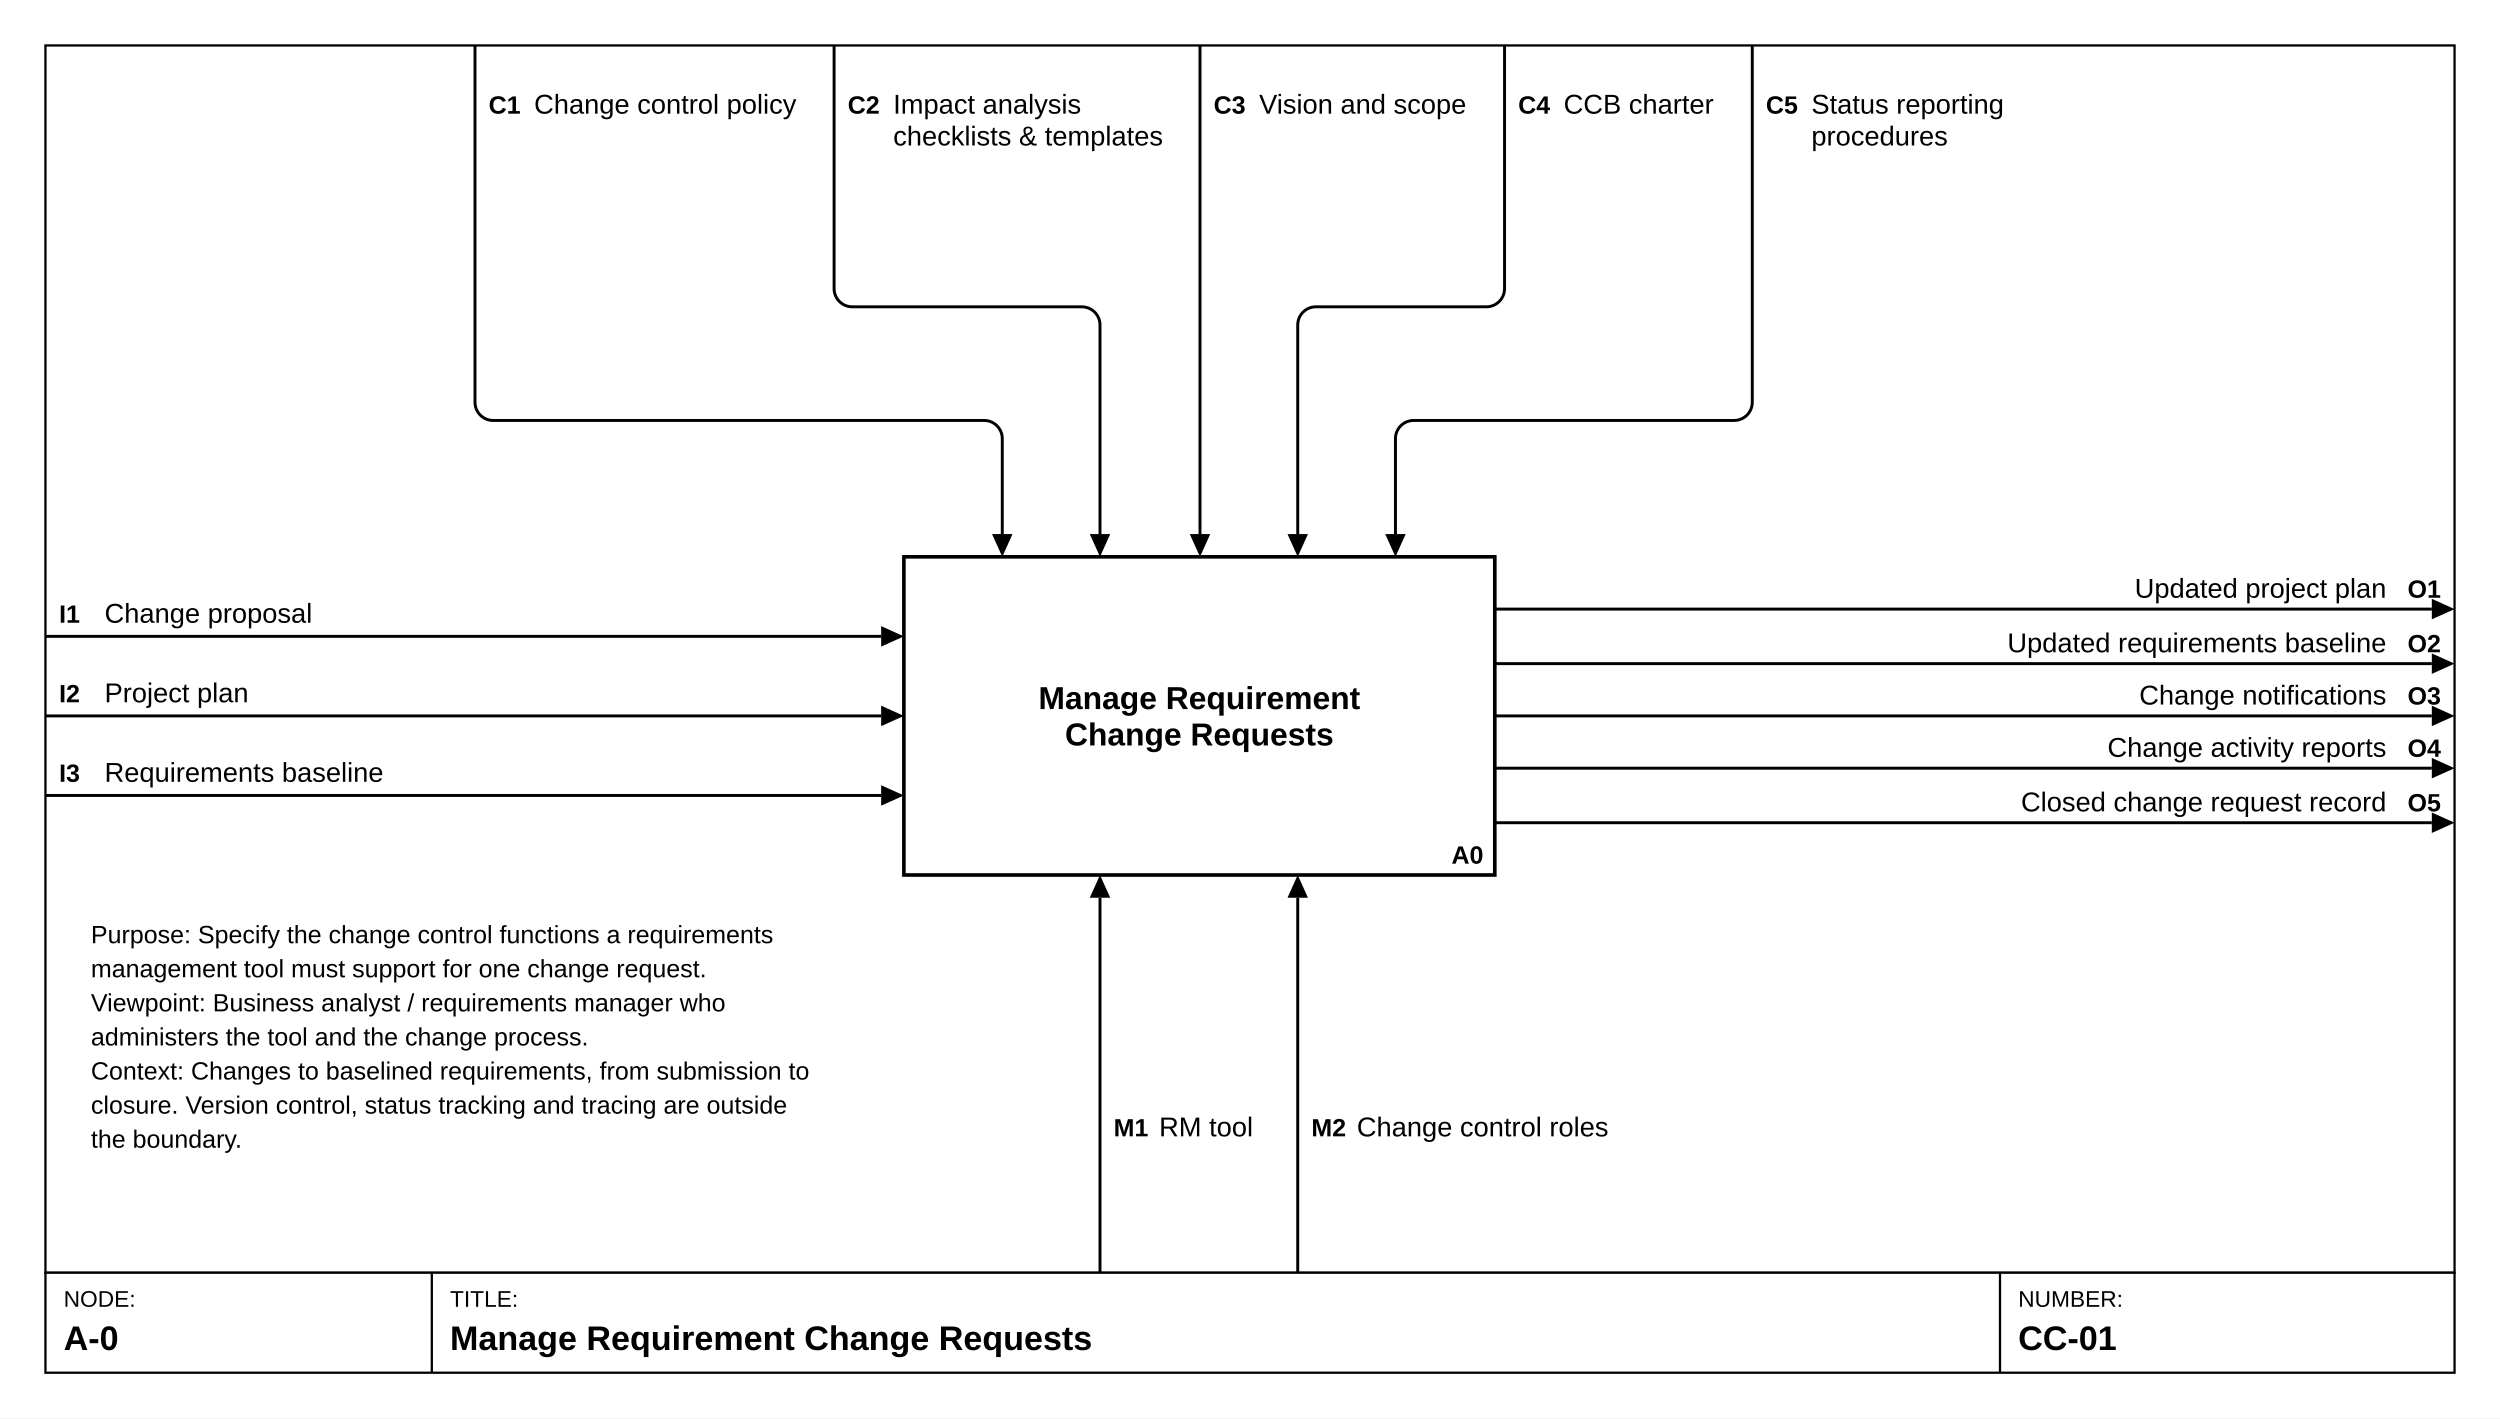
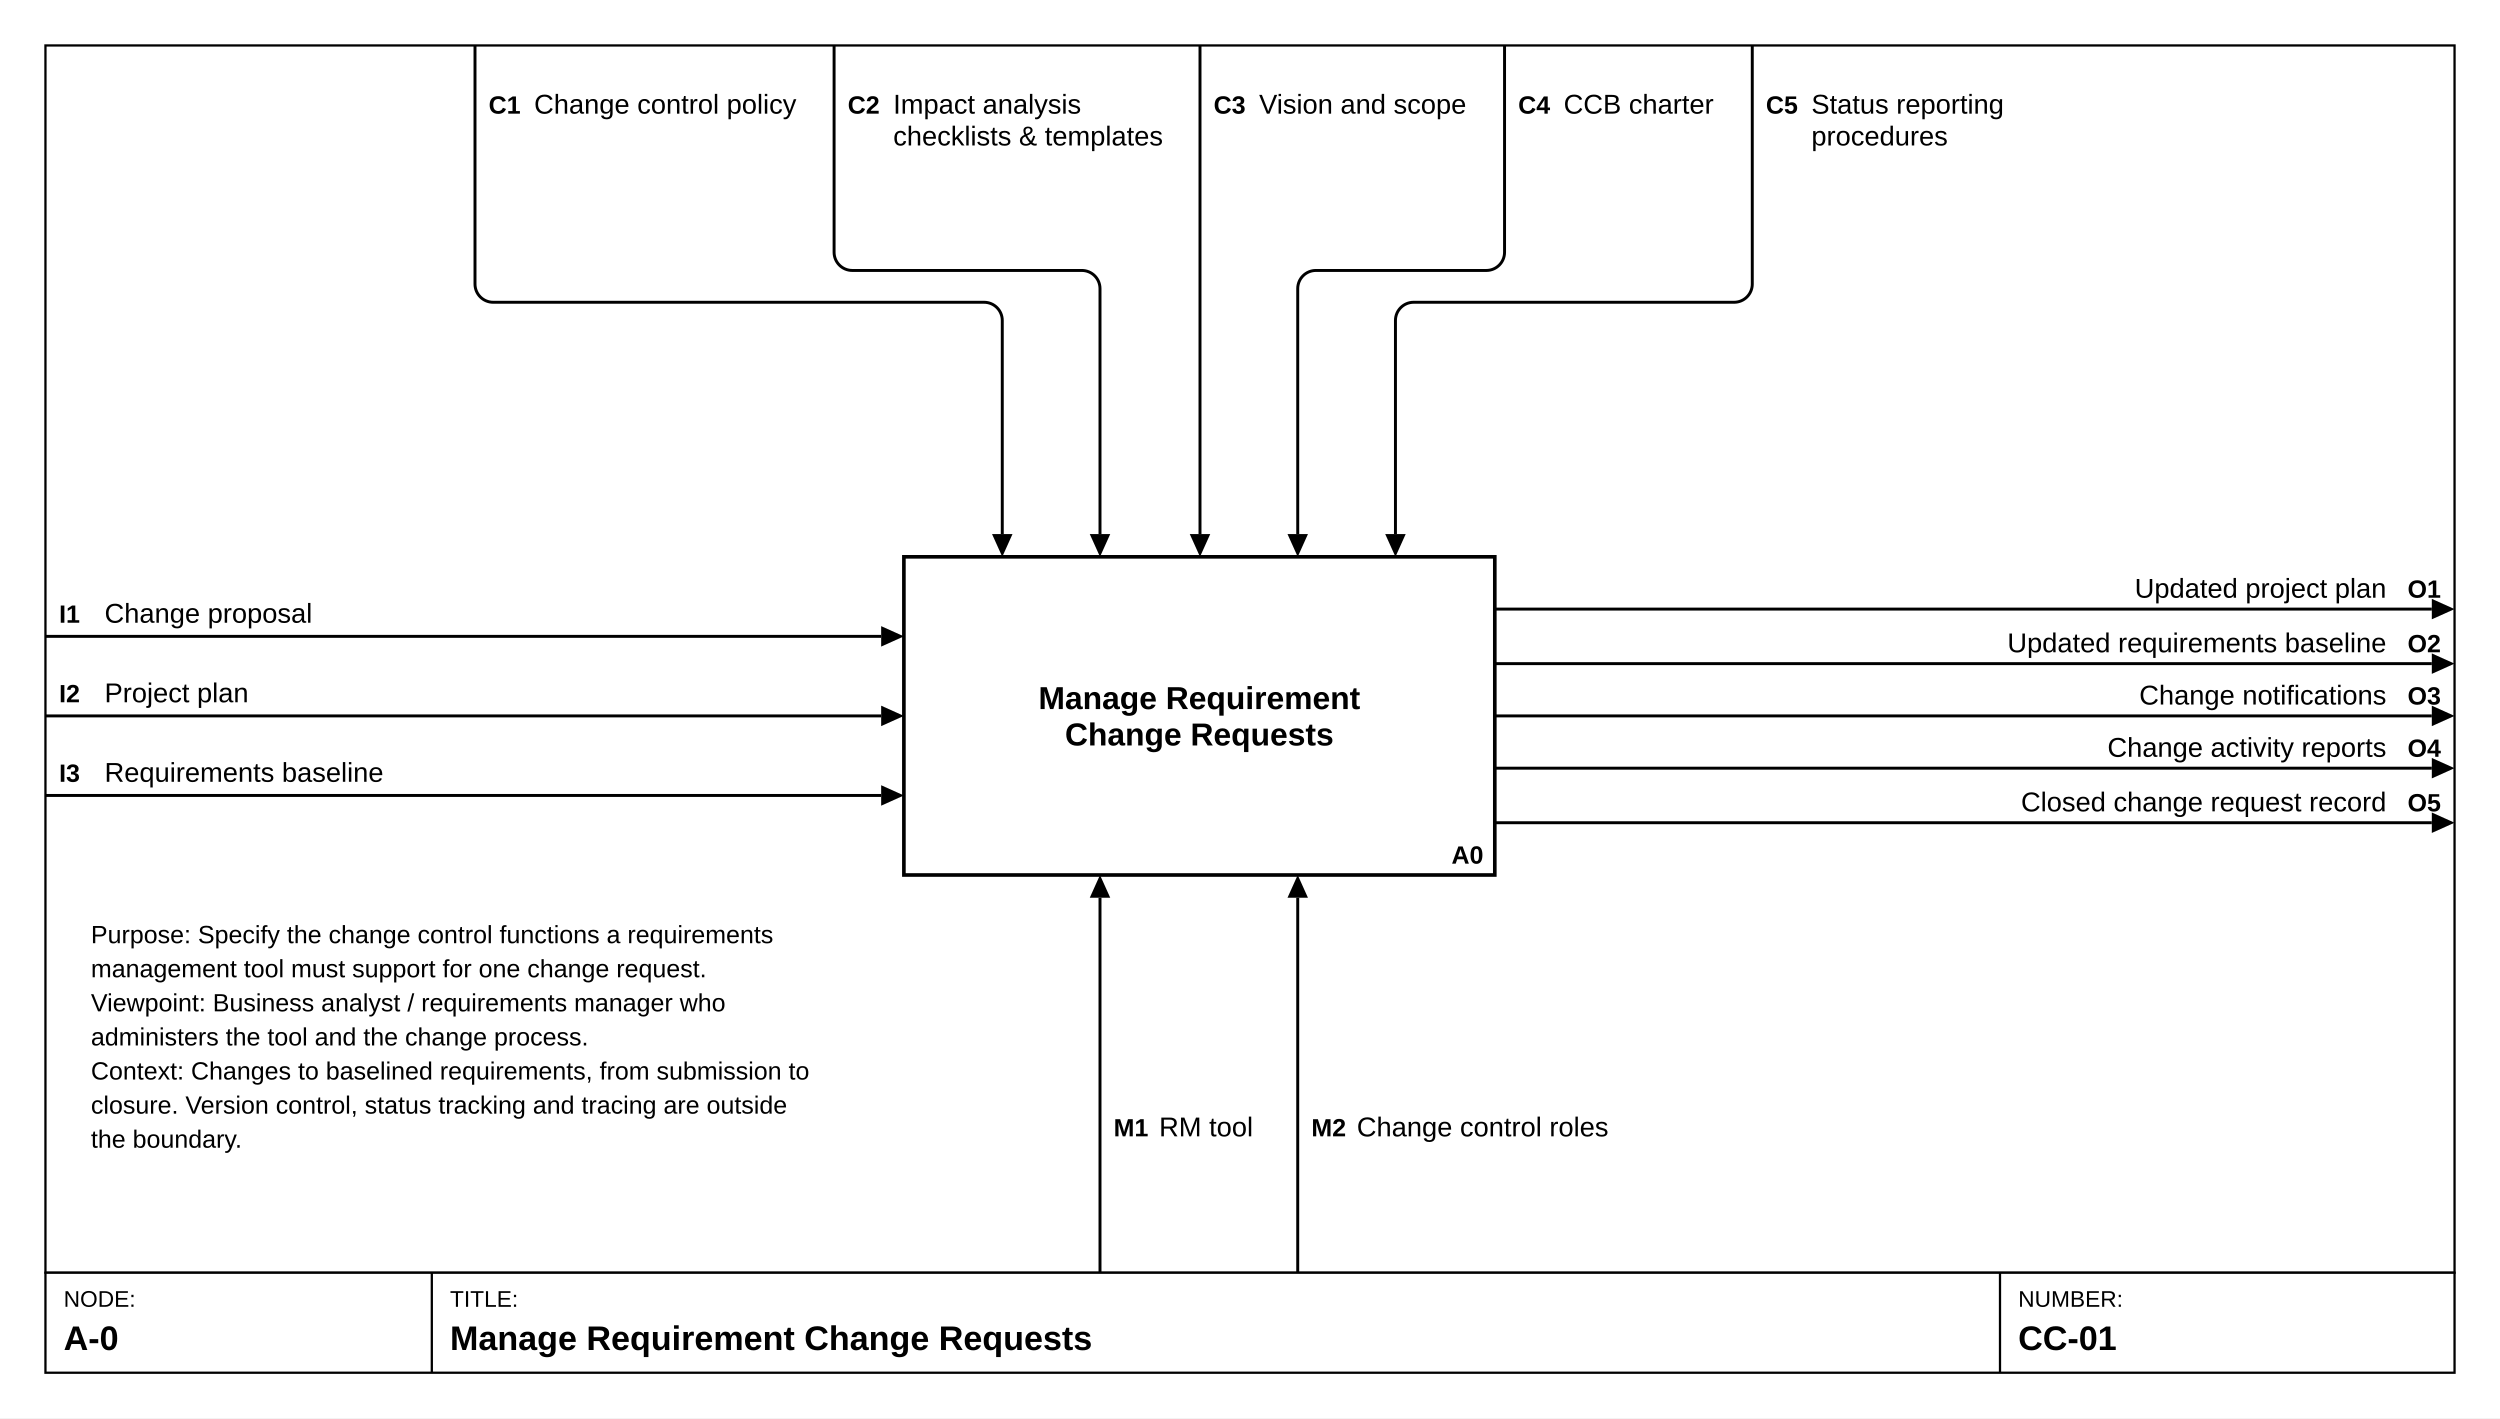
<svg xmlns="http://www.w3.org/2000/svg" width="1100" height="624" viewBox="0 0 1100 624">
  <rect width="1100" height="624" fill="#fff" />
  <rect x="20" y="20" width="1060" height="540" fill="none" stroke="#000" stroke-width="1" />
  <rect x="397.71" y="245" width="260" height="140" fill="#fff" stroke="#000" stroke-width="1.6" />
  <text x="527.71" y="312" font-family="Liberation Sans, Arial, Helvetica, sans-serif" font-size="14" text-anchor="middle" font-weight="bold" fill="#000">Manage Requirement</text>
  <text x="527.71" y="328" font-family="Liberation Sans, Arial, Helvetica, sans-serif" font-size="14" text-anchor="middle" font-weight="bold" fill="#000">Change Requests</text>
  <text x="652.71" y="380" font-family="Liberation Sans, Arial, Helvetica, sans-serif" font-size="11" text-anchor="end" font-weight="bold" fill="#000">A0</text>
  <path d="M20,280 L387.71,280" fill="none" stroke="#000" stroke-width="1.3" />
  <polygon points="397.71,280 387.71,284.5 387.71,275.5" fill="#000" />
  <path d="M20,315 L387.71,315" fill="none" stroke="#000" stroke-width="1.3" />
  <polygon points="397.71,315 387.71,319.5 387.71,310.5" fill="#000" />
  <path d="M20,350 L387.71,350" fill="none" stroke="#000" stroke-width="1.3" />
  <polygon points="397.71,350 387.71,354.5 387.71,345.5" fill="#000" />
-   <path d="M209,20 L209,177 A8,8 0 0 0 217,185 L433,185 A8,8 0 0 1 441,193 L441,235" fill="none" stroke="#000" stroke-width="1.3" />
+   <path d="M209,20 L209,125 A8,8 0 0 0 217,133 L433,133 A8,8 0 0 1 441,141 L441,235" fill="none" stroke="#000" stroke-width="1.3" />
  <polygon points="441,245 436.5,235 445.5,235" fill="#000" />
-   <path d="M367,20 L367,127 A8,8 0 0 0 375,135 L476,135 A8,8 0 0 1 484,143 L484,235" fill="none" stroke="#000" stroke-width="1.3" />
+   <path d="M367,20 L367,111 A8,8 0 0 0 375,119 L476,119 A8,8 0 0 1 484,127 L484,235" fill="none" stroke="#000" stroke-width="1.3" />
  <polygon points="484,245 479.5,235 488.5,235" fill="#000" />
  <path d="M528,20 L528,235" fill="none" stroke="#000" stroke-width="1.3" />
  <polygon points="528,245 523.5,235 532.5,235" fill="#000" />
-   <path d="M662,20 L662,127 A8,8 0 0 1 654,135 L579,135 A8,8 0 0 0 571,143 L571,235" fill="none" stroke="#000" stroke-width="1.3" />
+   <path d="M662,20 L662,111 A8,8 0 0 1 654,119 L579,119 A8,8 0 0 0 571,127 L571,235" fill="none" stroke="#000" stroke-width="1.3" />
  <polygon points="571,245 566.5,235 575.5,235" fill="#000" />
-   <path d="M771,20 L771,177 A8,8 0 0 1 763,185 L622,185 A8,8 0 0 0 614,193 L614,235" fill="none" stroke="#000" stroke-width="1.3" />
+   <path d="M771,20 L771,125 A8,8 0 0 1 763,133 L622,133 A8,8 0 0 0 614,141 L614,235" fill="none" stroke="#000" stroke-width="1.3" />
  <polygon points="614,245 609.5,235 618.5,235" fill="#000" />
  <path d="M484,560 L484,395" fill="none" stroke="#000" stroke-width="1.3" />
  <polygon points="484,385 488.5,395 479.5,395" fill="#000" />
  <path d="M571,560 L571,395" fill="none" stroke="#000" stroke-width="1.3" />
  <polygon points="571,385 575.5,395 566.5,395" fill="#000" />
  <path d="M657.71,268 L1070,268" fill="none" stroke="#000" stroke-width="1.3" />
  <polygon points="1080,268 1070,272.5 1070,263.5" fill="#000" />
  <path d="M657.71,292 L1070,292" fill="none" stroke="#000" stroke-width="1.3" />
  <polygon points="1080,292 1070,296.5 1070,287.5" fill="#000" />
  <path d="M657.71,315 L1070,315" fill="none" stroke="#000" stroke-width="1.3" />
  <polygon points="1080,315 1070,319.5 1070,310.5" fill="#000" />
  <path d="M657.71,338 L1070,338" fill="none" stroke="#000" stroke-width="1.3" />
  <polygon points="1080,338 1070,342.5 1070,333.5" fill="#000" />
  <path d="M657.71,362 L1070,362" fill="none" stroke="#000" stroke-width="1.3" />
  <polygon points="1080,362 1070,366.5 1070,357.5" fill="#000" />
  <text x="26" y="274" font-family="Liberation Sans, Arial, Helvetica, sans-serif" font-size="11" text-anchor="start" font-weight="bold" fill="#000">I1</text>
  <text x="46" y="274" font-family="Liberation Sans, Arial, Helvetica, sans-serif" font-size="12" text-anchor="start" font-weight="normal" fill="#000">Change proposal</text>
  <text x="26" y="309" font-family="Liberation Sans, Arial, Helvetica, sans-serif" font-size="11" text-anchor="start" font-weight="bold" fill="#000">I2</text>
  <text x="46" y="309" font-family="Liberation Sans, Arial, Helvetica, sans-serif" font-size="12" text-anchor="start" font-weight="normal" fill="#000">Project plan</text>
  <text x="26" y="344" font-family="Liberation Sans, Arial, Helvetica, sans-serif" font-size="11" text-anchor="start" font-weight="bold" fill="#000">I3</text>
  <text x="46" y="344" font-family="Liberation Sans, Arial, Helvetica, sans-serif" font-size="12" text-anchor="start" font-weight="normal" fill="#000">Requirements baseline</text>
  <text x="215" y="50" font-family="Liberation Sans, Arial, Helvetica, sans-serif" font-size="11" text-anchor="start" font-weight="bold" fill="#000">C1</text>
  <text x="235" y="50" font-family="Liberation Sans, Arial, Helvetica, sans-serif" font-size="12" text-anchor="start" font-weight="normal" fill="#000">Change control policy</text>
  <text x="373" y="50" font-family="Liberation Sans, Arial, Helvetica, sans-serif" font-size="11" text-anchor="start" font-weight="bold" fill="#000">C2</text>
  <text x="393" y="50" font-family="Liberation Sans, Arial, Helvetica, sans-serif" font-size="12" text-anchor="start" font-weight="normal" fill="#000">Impact analysis</text>
  <text x="393" y="64" font-family="Liberation Sans, Arial, Helvetica, sans-serif" font-size="12" text-anchor="start" font-weight="normal" fill="#000">checklists &amp; templates</text>
  <text x="534" y="50" font-family="Liberation Sans, Arial, Helvetica, sans-serif" font-size="11" text-anchor="start" font-weight="bold" fill="#000">C3</text>
  <text x="554" y="50" font-family="Liberation Sans, Arial, Helvetica, sans-serif" font-size="12" text-anchor="start" font-weight="normal" fill="#000">Vision and scope</text>
  <text x="668" y="50" font-family="Liberation Sans, Arial, Helvetica, sans-serif" font-size="11" text-anchor="start" font-weight="bold" fill="#000">C4</text>
  <text x="688" y="50" font-family="Liberation Sans, Arial, Helvetica, sans-serif" font-size="12" text-anchor="start" font-weight="normal" fill="#000">CCB charter</text>
  <text x="777" y="50" font-family="Liberation Sans, Arial, Helvetica, sans-serif" font-size="11" text-anchor="start" font-weight="bold" fill="#000">C5</text>
  <text x="797" y="50" font-family="Liberation Sans, Arial, Helvetica, sans-serif" font-size="12" text-anchor="start" font-weight="normal" fill="#000">Status reporting</text>
  <text x="797" y="64" font-family="Liberation Sans, Arial, Helvetica, sans-serif" font-size="12" text-anchor="start" font-weight="normal" fill="#000">procedures</text>
  <text x="490" y="500" font-family="Liberation Sans, Arial, Helvetica, sans-serif" font-size="11" text-anchor="start" font-weight="bold" fill="#000">M1</text>
  <text x="510" y="500" font-family="Liberation Sans, Arial, Helvetica, sans-serif" font-size="12" text-anchor="start" font-weight="normal" fill="#000">RM tool</text>
  <text x="577" y="500" font-family="Liberation Sans, Arial, Helvetica, sans-serif" font-size="11" text-anchor="start" font-weight="bold" fill="#000">M2</text>
  <text x="597" y="500" font-family="Liberation Sans, Arial, Helvetica, sans-serif" font-size="12" text-anchor="start" font-weight="normal" fill="#000">Change control roles</text>
  <text x="1074" y="263" font-family="Liberation Sans, Arial, Helvetica, sans-serif" font-size="11" text-anchor="end" font-weight="bold" fill="#000">O1</text>
  <text x="1050" y="263" font-family="Liberation Sans, Arial, Helvetica, sans-serif" font-size="12" text-anchor="end" font-weight="normal" fill="#000">Updated project plan</text>
  <text x="1074" y="287" font-family="Liberation Sans, Arial, Helvetica, sans-serif" font-size="11" text-anchor="end" font-weight="bold" fill="#000">O2</text>
  <text x="1050" y="287" font-family="Liberation Sans, Arial, Helvetica, sans-serif" font-size="12" text-anchor="end" font-weight="normal" fill="#000">Updated requirements baseline</text>
  <text x="1074" y="310" font-family="Liberation Sans, Arial, Helvetica, sans-serif" font-size="11" text-anchor="end" font-weight="bold" fill="#000">O3</text>
  <text x="1050" y="310" font-family="Liberation Sans, Arial, Helvetica, sans-serif" font-size="12" text-anchor="end" font-weight="normal" fill="#000">Change notifications</text>
  <text x="1074" y="333" font-family="Liberation Sans, Arial, Helvetica, sans-serif" font-size="11" text-anchor="end" font-weight="bold" fill="#000">O4</text>
  <text x="1050" y="333" font-family="Liberation Sans, Arial, Helvetica, sans-serif" font-size="12" text-anchor="end" font-weight="normal" fill="#000">Change activity reports</text>
  <text x="1074" y="357" font-family="Liberation Sans, Arial, Helvetica, sans-serif" font-size="11" text-anchor="end" font-weight="bold" fill="#000">O5</text>
  <text x="1050" y="357" font-family="Liberation Sans, Arial, Helvetica, sans-serif" font-size="12" text-anchor="end" font-weight="normal" fill="#000">Closed change request record</text>
  <text x="40" y="415" font-family="Liberation Sans, Arial, Helvetica, sans-serif" font-size="11" text-anchor="start" font-weight="normal" fill="#000">Purpose: Specify the change control functions a requirements</text>
  <text x="40" y="430" font-family="Liberation Sans, Arial, Helvetica, sans-serif" font-size="11" text-anchor="start" font-weight="normal" fill="#000">management tool must support for one change request.</text>
  <text x="40" y="445" font-family="Liberation Sans, Arial, Helvetica, sans-serif" font-size="11" text-anchor="start" font-weight="normal" fill="#000">Viewpoint: Business analyst / requirements manager who</text>
  <text x="40" y="460" font-family="Liberation Sans, Arial, Helvetica, sans-serif" font-size="11" text-anchor="start" font-weight="normal" fill="#000">administers the tool and the change process.</text>
  <text x="40" y="475" font-family="Liberation Sans, Arial, Helvetica, sans-serif" font-size="11" text-anchor="start" font-weight="normal" fill="#000">Context: Changes to baselined requirements, from submission to</text>
  <text x="40" y="490" font-family="Liberation Sans, Arial, Helvetica, sans-serif" font-size="11" text-anchor="start" font-weight="normal" fill="#000">closure. Version control, status tracking and tracing are outside</text>
  <text x="40" y="505" font-family="Liberation Sans, Arial, Helvetica, sans-serif" font-size="11" text-anchor="start" font-weight="normal" fill="#000">the boundary.</text>
  <rect x="20" y="560" width="1060" height="44" fill="#fff" stroke="#000" />
  <line x1="190" y1="560" x2="190" y2="604" stroke="#000" />
  <line x1="880" y1="560" x2="880" y2="604" stroke="#000" />
  <text x="28" y="575" font-family="Liberation Sans, Arial, Helvetica, sans-serif" font-size="10" text-anchor="start" font-weight="normal" fill="#000">NODE:</text>
  <text x="28" y="594" font-family="Liberation Sans, Arial, Helvetica, sans-serif" font-size="15" text-anchor="start" font-weight="bold" fill="#000">A-0</text>
  <text x="198" y="575" font-family="Liberation Sans, Arial, Helvetica, sans-serif" font-size="10" text-anchor="start" font-weight="normal" fill="#000">TITLE:</text>
  <text x="198" y="594" font-family="Liberation Sans, Arial, Helvetica, sans-serif" font-size="15" text-anchor="start" font-weight="bold" fill="#000">Manage Requirement Change Requests</text>
  <text x="888" y="575" font-family="Liberation Sans, Arial, Helvetica, sans-serif" font-size="10" text-anchor="start" font-weight="normal" fill="#000">NUMBER:</text>
  <text x="888" y="594" font-family="Liberation Sans, Arial, Helvetica, sans-serif" font-size="15" text-anchor="start" font-weight="bold" fill="#000">CC-01</text>
</svg>
